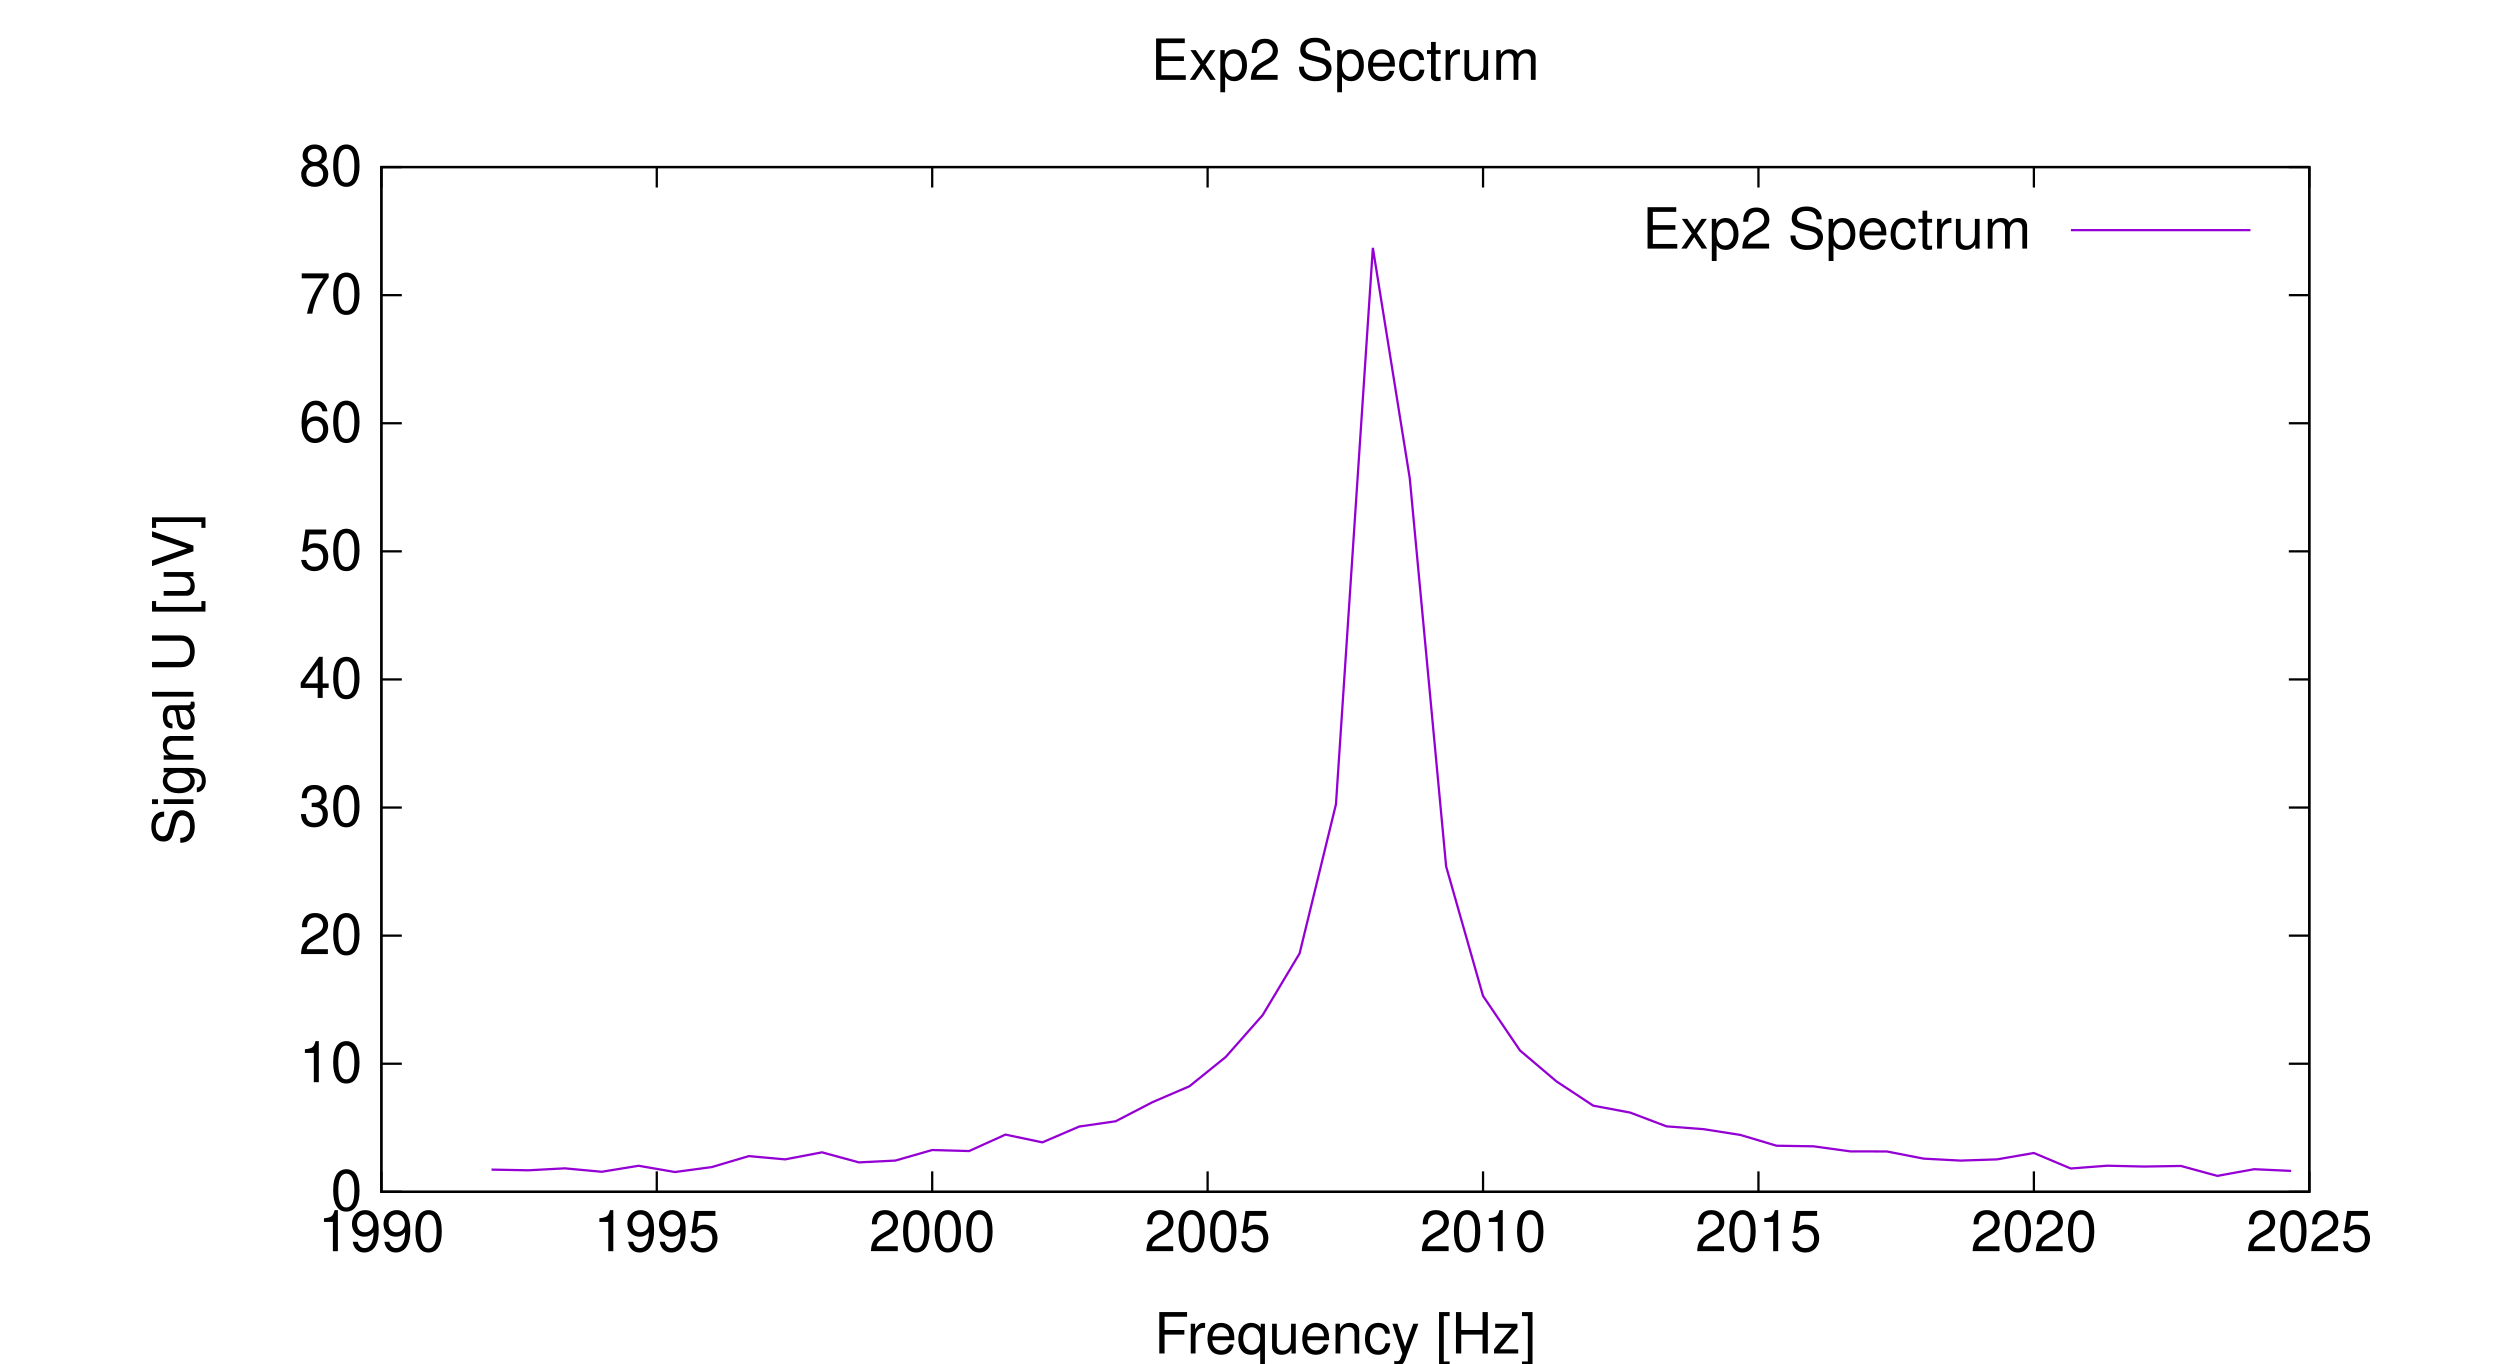
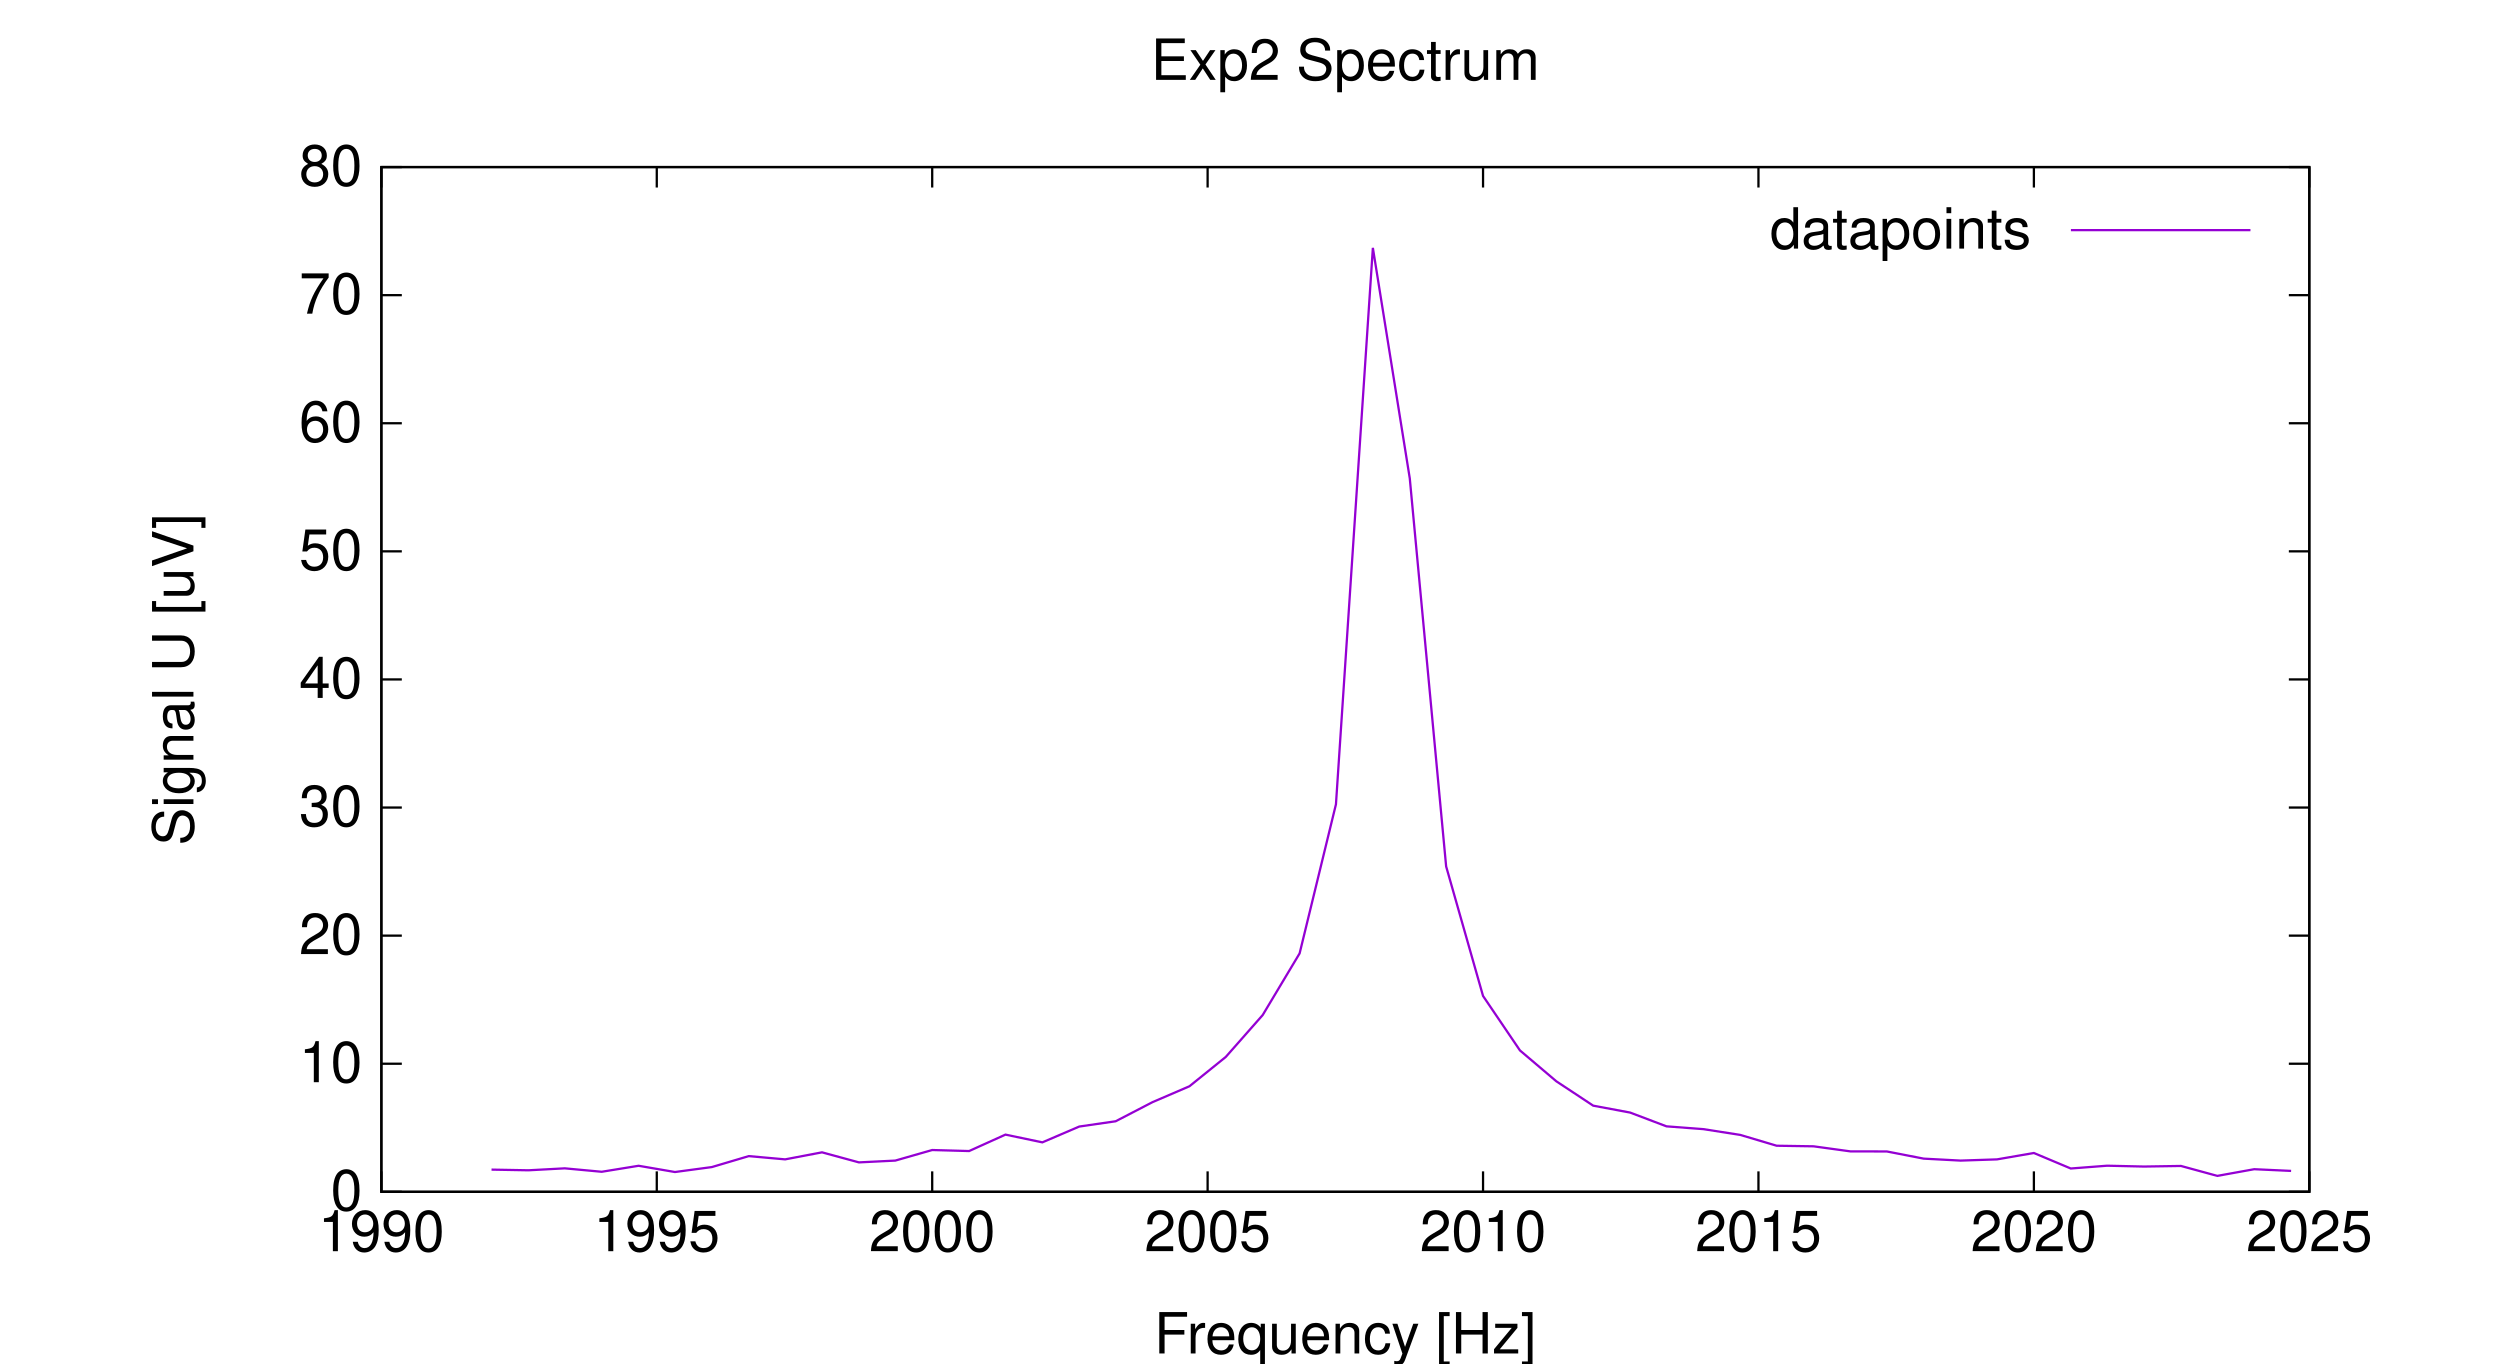
<svg xmlns="http://www.w3.org/2000/svg" xmlns:xlink="http://www.w3.org/1999/xlink" width="1100" height="600" viewBox="0 0 1100 600">
  <g id="gnuplot_canvas">
    <rect x="0" y="0" width="1100" height="600" fill="none" />
    <defs>
      <circle id="gpDot" r="0.5" stroke-width="0.5" stroke="currentColor" />
      <path id="gpPt0" stroke-width="0.222" stroke="currentColor" d="M-1,0 h2 M0,-1 v2" />
      <path id="gpPt1" stroke-width="0.222" stroke="currentColor" d="M-1,-1 L1,1 M1,-1 L-1,1" />
      <path id="gpPt2" stroke-width="0.222" stroke="currentColor" d="M-1,0 L1,0 M0,-1 L0,1 M-1,-1 L1,1 M-1,1 L1,-1" />
      <rect id="gpPt3" stroke-width="0.222" stroke="currentColor" x="-1" y="-1" width="2" height="2" />
      <rect id="gpPt4" stroke-width="0.222" stroke="currentColor" fill="currentColor" x="-1" y="-1" width="2" height="2" />
      <circle id="gpPt5" stroke-width="0.222" stroke="currentColor" cx="0" cy="0" r="1" />
      <use xlink:href="#gpPt5" id="gpPt6" fill="currentColor" stroke="none" />
      <path id="gpPt7" stroke-width="0.222" stroke="currentColor" d="M0,-1.33 L-1.33,0.67 L1.33,0.67 z" />
      <use xlink:href="#gpPt7" id="gpPt8" fill="currentColor" stroke="none" />
      <use xlink:href="#gpPt7" id="gpPt9" stroke="currentColor" transform="rotate(180)" />
      <use xlink:href="#gpPt9" id="gpPt10" fill="currentColor" stroke="none" />
      <use xlink:href="#gpPt3" id="gpPt11" stroke="currentColor" transform="rotate(45)" />
      <use xlink:href="#gpPt11" id="gpPt12" fill="currentColor" stroke="none" />
      <path id="gpPt13" stroke-width="0.222" stroke="currentColor" d="M0,1.330 L1.265,0.411 L0.782,-1.067 L-0.782,-1.076 L-1.265,0.411 z" />
      <use xlink:href="#gpPt13" id="gpPt14" fill="currentColor" stroke="none" />
      <filter id="textbox" filterUnits="objectBoundingBox" x="0" y="0" height="1" width="1">
        <feFlood flood-color="white" flood-opacity="1" result="bgnd" />
        <feComposite in="SourceGraphic" in2="bgnd" operator="atop" />
      </filter>
      <filter id="greybox" filterUnits="objectBoundingBox" x="0" y="0" height="1" width="1">
        <feFlood flood-color="lightgrey" flood-opacity="1" result="grey" />
        <feComposite in="SourceGraphic" in2="grey" operator="atop" />
      </filter>
    </defs>
    <g fill="none" color="white" stroke="currentColor" stroke-width="1.00" stroke-linecap="butt" stroke-linejoin="miter">
</g>
    <g fill="none" color="black" stroke="currentColor" stroke-width="1.00" stroke-linecap="butt" stroke-linejoin="miter">
      <path stroke="black" d="M167.80,524.40 L176.80,524.40 M1016.09,524.40 L1007.09,524.40  " />
      <g transform="translate(159.41,532.53)" stroke="none" fill="black" font-family="Helvetica" font-size="25.00" text-anchor="end">
        <text>
          <tspan font-family="Helvetica"> 0</tspan>
        </text>
      </g>
    </g>
    <g fill="none" color="black" stroke="currentColor" stroke-width="1.00" stroke-linecap="butt" stroke-linejoin="miter">
      <path stroke="black" d="M167.80,468.04 L176.80,468.04 M1016.09,468.04 L1007.09,468.04  " />
      <g transform="translate(159.41,476.17)" stroke="none" fill="black" font-family="Helvetica" font-size="25.00" text-anchor="end">
        <text>
          <tspan font-family="Helvetica"> 10</tspan>
        </text>
      </g>
    </g>
    <g fill="none" color="black" stroke="currentColor" stroke-width="1.00" stroke-linecap="butt" stroke-linejoin="miter">
      <path stroke="black" d="M167.80,411.68 L176.80,411.68 M1016.09,411.68 L1007.09,411.68  " />
      <g transform="translate(159.41,419.81)" stroke="none" fill="black" font-family="Helvetica" font-size="25.00" text-anchor="end">
        <text>
          <tspan font-family="Helvetica"> 20</tspan>
        </text>
      </g>
    </g>
    <g fill="none" color="black" stroke="currentColor" stroke-width="1.00" stroke-linecap="butt" stroke-linejoin="miter">
      <path stroke="black" d="M167.80,355.32 L176.80,355.32 M1016.09,355.32 L1007.09,355.32  " />
      <g transform="translate(159.41,363.45)" stroke="none" fill="black" font-family="Helvetica" font-size="25.00" text-anchor="end">
        <text>
          <tspan font-family="Helvetica"> 30</tspan>
        </text>
      </g>
    </g>
    <g fill="none" color="black" stroke="currentColor" stroke-width="1.00" stroke-linecap="butt" stroke-linejoin="miter">
      <path stroke="black" d="M167.80,298.95 L176.80,298.95 M1016.09,298.95 L1007.09,298.95  " />
      <g transform="translate(159.41,307.08)" stroke="none" fill="black" font-family="Helvetica" font-size="25.00" text-anchor="end">
        <text>
          <tspan font-family="Helvetica"> 40</tspan>
        </text>
      </g>
    </g>
    <g fill="none" color="black" stroke="currentColor" stroke-width="1.00" stroke-linecap="butt" stroke-linejoin="miter">
      <path stroke="black" d="M167.80,242.59 L176.80,242.59 M1016.09,242.59 L1007.09,242.59  " />
      <g transform="translate(159.41,250.72)" stroke="none" fill="black" font-family="Helvetica" font-size="25.00" text-anchor="end">
        <text>
          <tspan font-family="Helvetica"> 50</tspan>
        </text>
      </g>
    </g>
    <g fill="none" color="black" stroke="currentColor" stroke-width="1.00" stroke-linecap="butt" stroke-linejoin="miter">
      <path stroke="black" d="M167.80,186.23 L176.80,186.23 M1016.09,186.23 L1007.09,186.23  " />
      <g transform="translate(159.41,194.36)" stroke="none" fill="black" font-family="Helvetica" font-size="25.00" text-anchor="end">
        <text>
          <tspan font-family="Helvetica"> 60</tspan>
        </text>
      </g>
    </g>
    <g fill="none" color="black" stroke="currentColor" stroke-width="1.00" stroke-linecap="butt" stroke-linejoin="miter">
      <path stroke="black" d="M167.80,129.87 L176.80,129.87 M1016.09,129.87 L1007.09,129.87  " />
      <g transform="translate(159.41,138.00)" stroke="none" fill="black" font-family="Helvetica" font-size="25.00" text-anchor="end">
        <text>
          <tspan font-family="Helvetica"> 70</tspan>
        </text>
      </g>
    </g>
    <g fill="none" color="black" stroke="currentColor" stroke-width="1.00" stroke-linecap="butt" stroke-linejoin="miter">
      <path stroke="black" d="M167.80,73.51 L176.80,73.51 M1016.09,73.51 L1007.09,73.51  " />
      <g transform="translate(159.41,81.64)" stroke="none" fill="black" font-family="Helvetica" font-size="25.00" text-anchor="end">
        <text>
          <tspan font-family="Helvetica"> 80</tspan>
        </text>
      </g>
    </g>
    <g fill="none" color="black" stroke="currentColor" stroke-width="1.00" stroke-linecap="butt" stroke-linejoin="miter">
      <path stroke="black" d="M167.80,524.40 L167.80,515.40 M167.80,73.51 L167.80,82.51  " />
      <g transform="translate(167.80,550.53)" stroke="none" fill="black" font-family="Helvetica" font-size="25.00" text-anchor="middle">
        <text>
          <tspan font-family="Helvetica"> 1990</tspan>
        </text>
      </g>
    </g>
    <g fill="none" color="black" stroke="currentColor" stroke-width="1.00" stroke-linecap="butt" stroke-linejoin="miter">
      <path stroke="black" d="M288.98,524.40 L288.98,515.40 M288.98,73.51 L288.98,82.51  " />
      <g transform="translate(288.98,550.53)" stroke="none" fill="black" font-family="Helvetica" font-size="25.00" text-anchor="middle">
        <text>
          <tspan font-family="Helvetica"> 1995</tspan>
        </text>
      </g>
    </g>
    <g fill="none" color="black" stroke="currentColor" stroke-width="1.00" stroke-linecap="butt" stroke-linejoin="miter">
      <path stroke="black" d="M410.17,524.40 L410.17,515.40 M410.17,73.51 L410.17,82.51  " />
      <g transform="translate(410.17,550.53)" stroke="none" fill="black" font-family="Helvetica" font-size="25.00" text-anchor="middle">
        <text>
          <tspan font-family="Helvetica"> 2000</tspan>
        </text>
      </g>
    </g>
    <g fill="none" color="black" stroke="currentColor" stroke-width="1.00" stroke-linecap="butt" stroke-linejoin="miter">
      <path stroke="black" d="M531.35,524.40 L531.35,515.40 M531.35,73.51 L531.35,82.51  " />
      <g transform="translate(531.35,550.53)" stroke="none" fill="black" font-family="Helvetica" font-size="25.00" text-anchor="middle">
        <text>
          <tspan font-family="Helvetica"> 2005</tspan>
        </text>
      </g>
    </g>
    <g fill="none" color="black" stroke="currentColor" stroke-width="1.00" stroke-linecap="butt" stroke-linejoin="miter">
      <path stroke="black" d="M652.54,524.40 L652.54,515.40 M652.54,73.51 L652.54,82.51  " />
      <g transform="translate(652.54,550.53)" stroke="none" fill="black" font-family="Helvetica" font-size="25.00" text-anchor="middle">
        <text>
          <tspan font-family="Helvetica"> 2010</tspan>
        </text>
      </g>
    </g>
    <g fill="none" color="black" stroke="currentColor" stroke-width="1.00" stroke-linecap="butt" stroke-linejoin="miter">
      <path stroke="black" d="M773.72,524.40 L773.72,515.40 M773.72,73.51 L773.72,82.51  " />
      <g transform="translate(773.72,550.53)" stroke="none" fill="black" font-family="Helvetica" font-size="25.00" text-anchor="middle">
        <text>
          <tspan font-family="Helvetica"> 2015</tspan>
        </text>
      </g>
    </g>
    <g fill="none" color="black" stroke="currentColor" stroke-width="1.00" stroke-linecap="butt" stroke-linejoin="miter">
      <path stroke="black" d="M894.91,524.40 L894.91,515.40 M894.91,73.51 L894.91,82.51  " />
      <g transform="translate(894.91,550.53)" stroke="none" fill="black" font-family="Helvetica" font-size="25.00" text-anchor="middle">
        <text>
          <tspan font-family="Helvetica"> 2020</tspan>
        </text>
      </g>
    </g>
    <g fill="none" color="black" stroke="currentColor" stroke-width="1.00" stroke-linecap="butt" stroke-linejoin="miter">
      <path stroke="black" d="M1016.09,524.40 L1016.09,515.40 M1016.09,73.51 L1016.09,82.51  " />
      <g transform="translate(1016.09,550.53)" stroke="none" fill="black" font-family="Helvetica" font-size="25.00" text-anchor="middle">
        <text>
          <tspan font-family="Helvetica"> 2025</tspan>
        </text>
      </g>
    </g>
    <g fill="none" color="black" stroke="currentColor" stroke-width="1.00" stroke-linecap="butt" stroke-linejoin="miter">
</g>
    <g fill="none" color="black" stroke="currentColor" stroke-width="1.00" stroke-linecap="butt" stroke-linejoin="miter">
      <path stroke="black" d="M167.80,73.51 L167.80,524.40 L1016.09,524.40 L1016.09,73.51 L167.80,73.51 Z  " />
    </g>
    <g fill="none" color="black" stroke="currentColor" stroke-width="1.00" stroke-linecap="butt" stroke-linejoin="miter">
      <g transform="translate(85.11,298.96) rotate(270)" stroke="none" fill="black" font-family="Helvetica" font-size="25.00" text-anchor="middle">
        <text>
          <tspan font-family="Helvetica">Signal U [uV]</tspan>
        </text>
      </g>
    </g>
    <g fill="none" color="black" stroke="currentColor" stroke-width="1.00" stroke-linecap="butt" stroke-linejoin="miter">
      <g transform="translate(591.94,595.53)" stroke="none" fill="black" font-family="Helvetica" font-size="25.00" text-anchor="middle">
        <text>
          <tspan font-family="Helvetica">Frequency [Hz]</tspan>
        </text>
      </g>
    </g>
    <g fill="none" color="black" stroke="currentColor" stroke-width="1.00" stroke-linecap="butt" stroke-linejoin="miter">
</g>
    <g id="gnuplot_plot_1">
      <g fill="none" color="black" stroke="currentColor" stroke-width="1.00" stroke-linecap="butt" stroke-linejoin="miter">
        <g transform="translate(893.70,109.39)" stroke="none" fill="black" font-family="Helvetica" font-size="25.00" text-anchor="end">
          <text>
-             <tspan font-family="Helvetica">Exp2 Spectrum</tspan>
+             <tspan font-family="Helvetica">datapoints</tspan>
          </text>
        </g>
      </g>
      <g fill="none" color="black" stroke="currentColor" stroke-width="1.00" stroke-linecap="butt" stroke-linejoin="miter">
        <path stroke="rgb(148,   0, 211)" d="M911.20,101.26 L990.20,101.26 M216.27,514.63 L232.51,514.93 L248.51,514.07 L264.75,515.58 L280.99,512.94 L296.98,515.69   L313.22,513.51 L329.46,508.69 L345.46,510.12 L361.69,507.03 L377.93,511.45 L393.93,510.66 L410.17,506.01 L426.41,506.46   L442.40,499.23 L458.64,502.64 L474.88,495.68 L490.88,493.36 L507.12,484.94 L523.35,477.96 L539.35,465.04 L555.59,446.61   L571.83,419.49 L587.82,353.89 L604.06,109.06 L620.30,210.48 L636.30,381.22 L652.54,438.23 L668.78,462.19 L684.77,475.76   L701.01,486.49 L717.25,489.53 L733.25,495.59 L749.48,496.82 L765.72,499.36 L781.72,504.12 L797.96,504.38 L814.20,506.61   L830.19,506.64 L846.43,509.80 L862.67,510.66 L878.67,510.13 L894.91,507.32 L911.14,514.14 L927.14,512.91 L943.38,513.28   L959.62,513.02 L975.61,517.39 L991.85,514.45 L1008.09,515.20  " />
      </g>
    </g>
    <g fill="none" color="white" stroke="rgb(148,   0, 211)" stroke-width="2.00" stroke-linecap="butt" stroke-linejoin="miter">
</g>
    <g fill="none" color="black" stroke="currentColor" stroke-width="2.00" stroke-linecap="butt" stroke-linejoin="miter">
</g>
    <g fill="none" color="black" stroke="black" stroke-width="1.00" stroke-linecap="butt" stroke-linejoin="miter">
</g>
    <g fill="none" color="black" stroke="currentColor" stroke-width="1.00" stroke-linecap="butt" stroke-linejoin="miter">
      <path stroke="black" d="M167.80,73.51 L167.80,524.40 L1016.09,524.40 L1016.09,73.51 L167.80,73.51 Z  " />
    </g>
    <g fill="none" color="black" stroke="currentColor" stroke-width="1.00" stroke-linecap="butt" stroke-linejoin="miter">
      <g transform="translate(591.94,35.14)" stroke="none" fill="black" font-family="Helvetica" font-size="25.00" text-anchor="middle">
        <text>
          <tspan font-family="Helvetica">Exp2 Spectrum</tspan>
        </text>
      </g>
    </g>
    <g fill="none" color="black" stroke="currentColor" stroke-width="1.00" stroke-linecap="butt" stroke-linejoin="miter">
</g>
  </g>
</svg>
